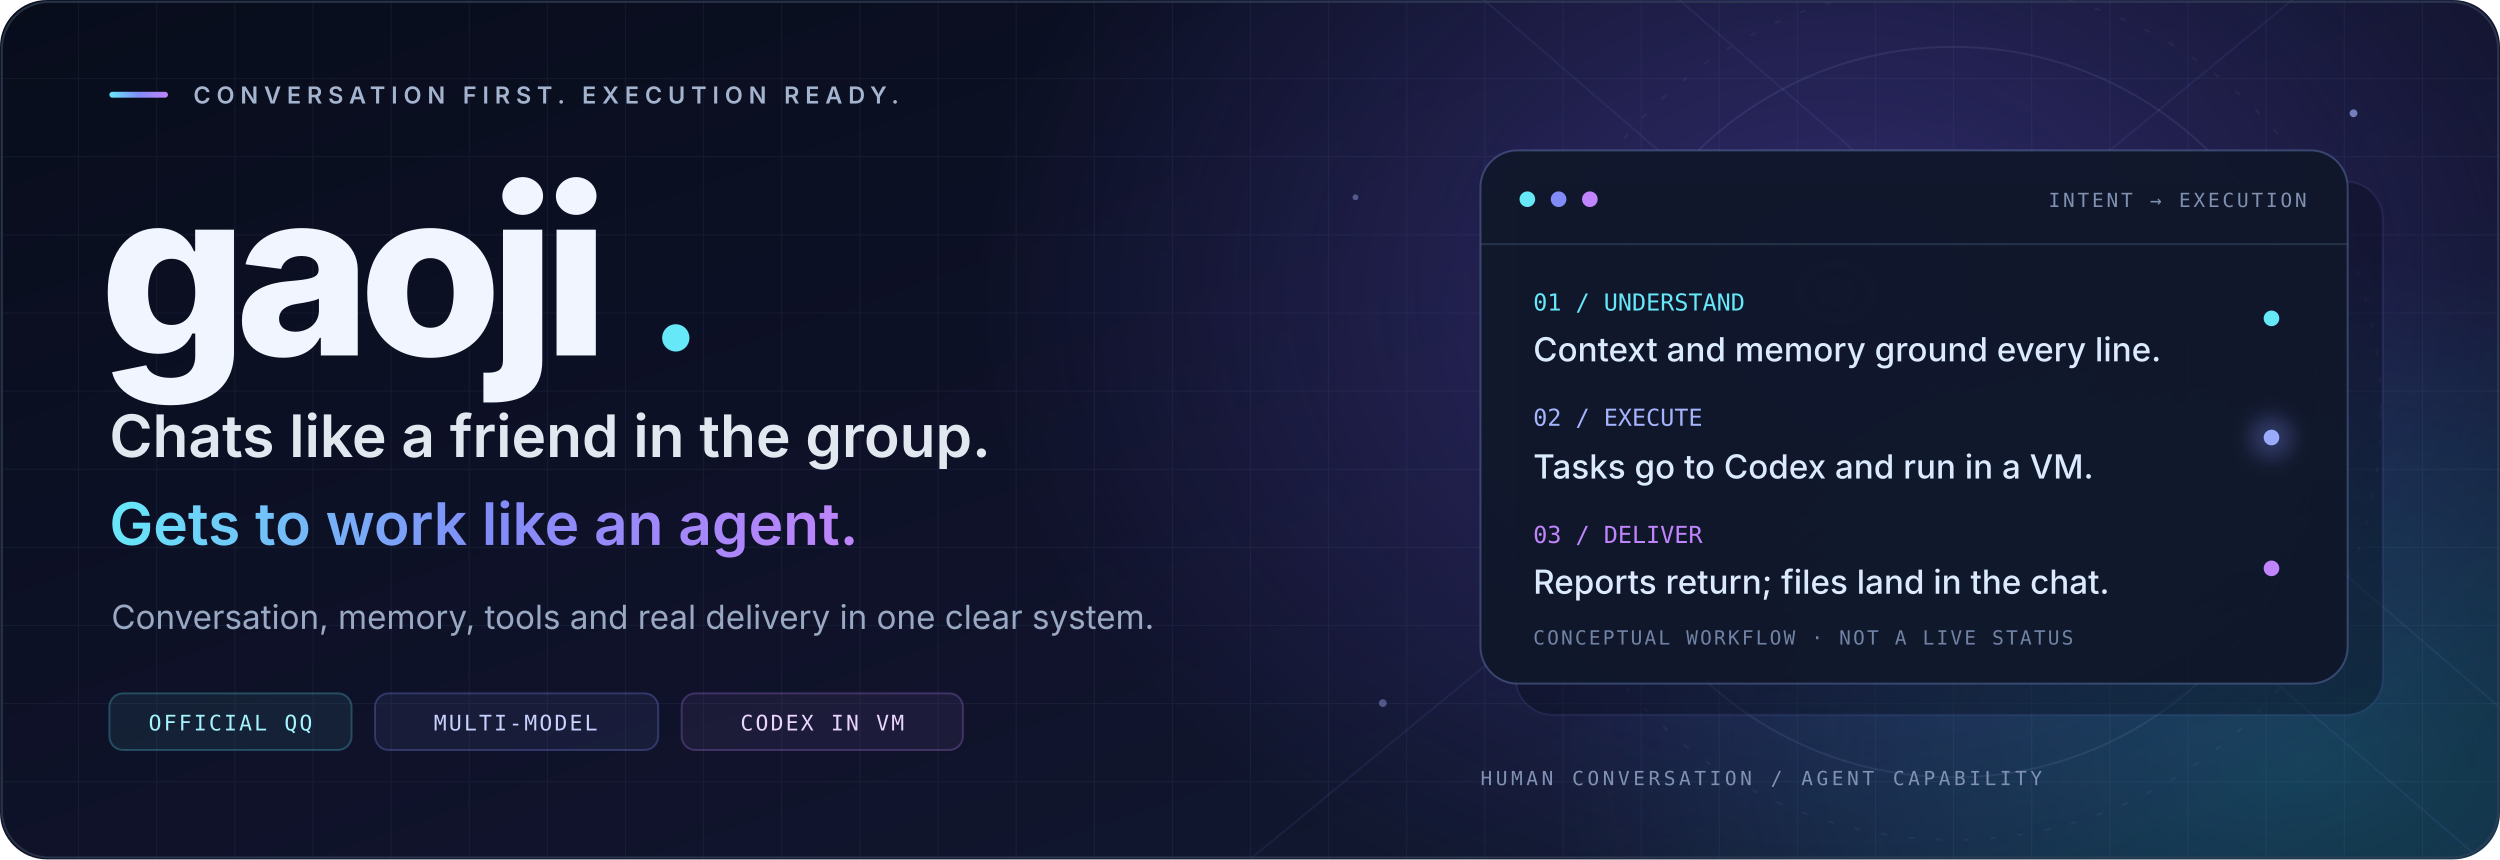
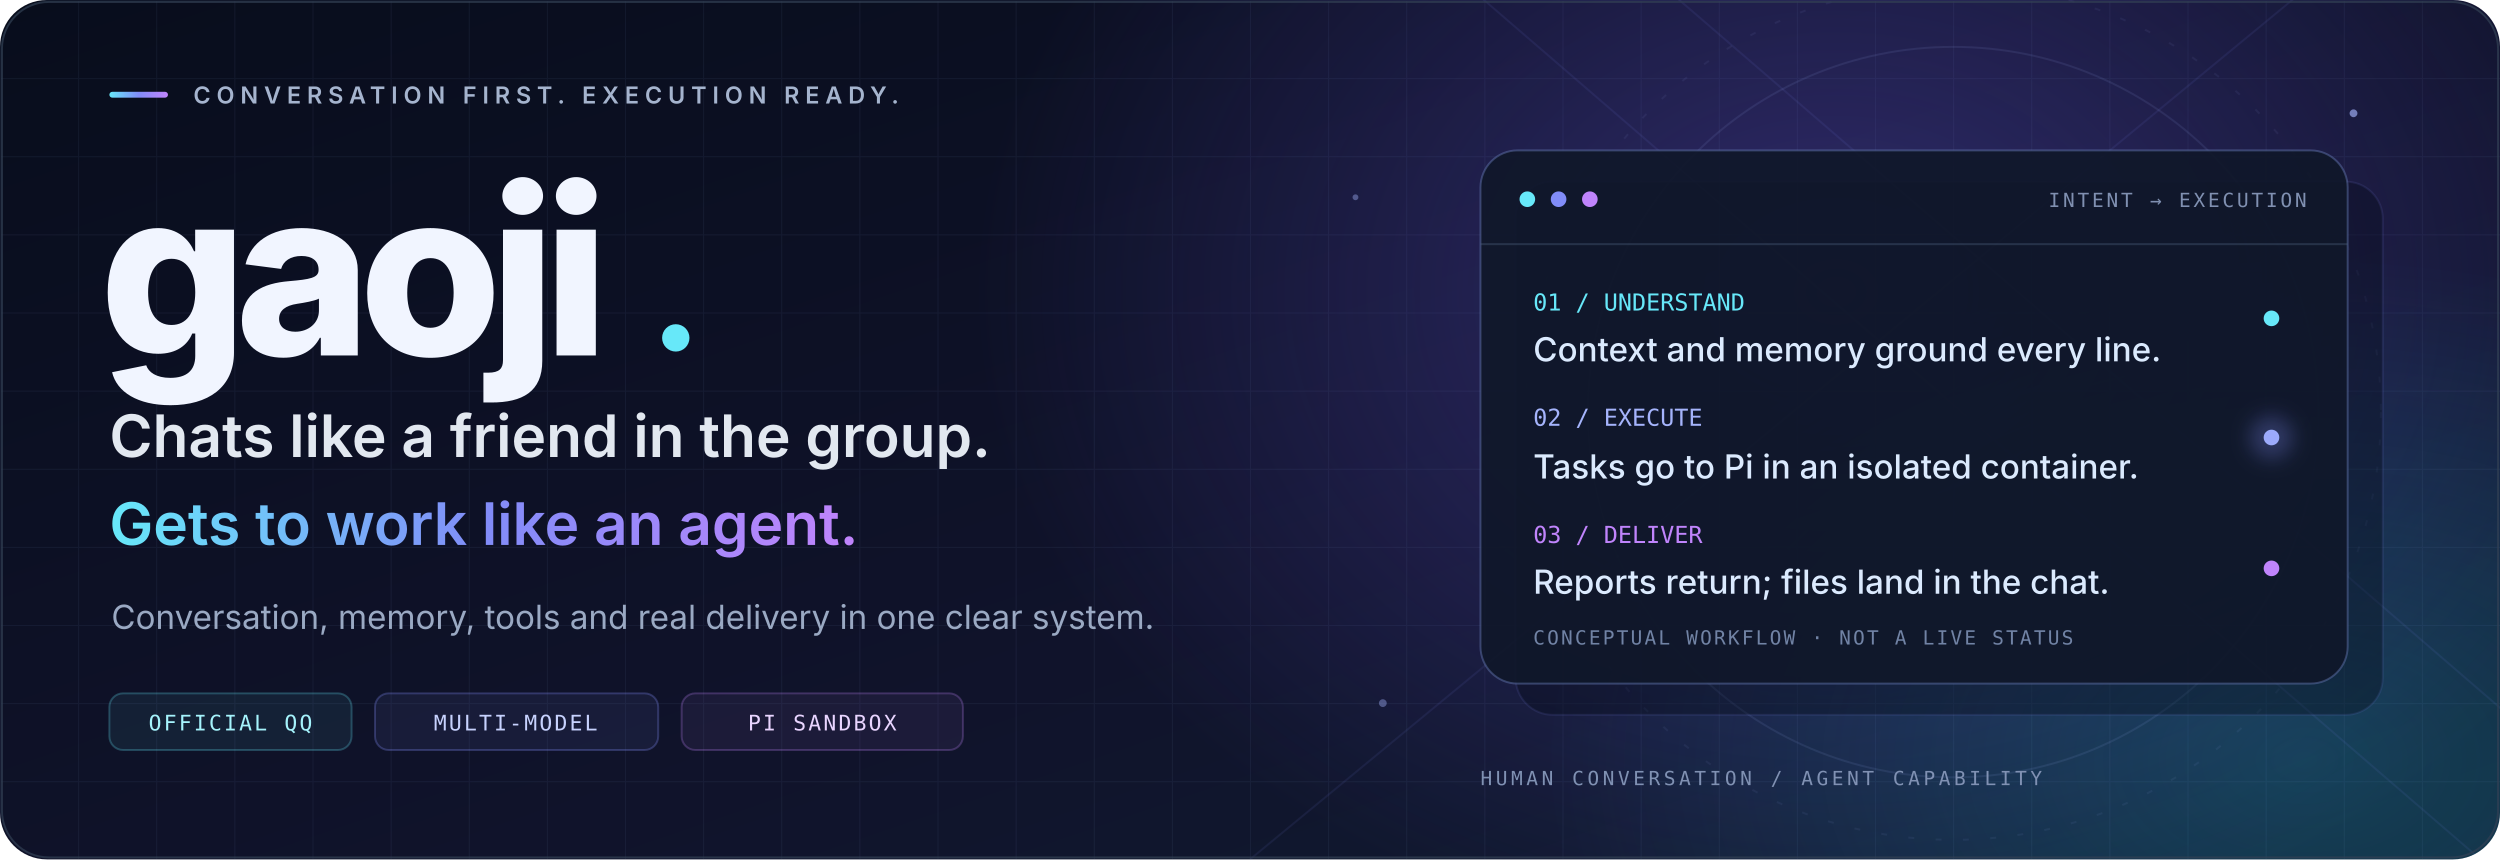
<svg xmlns="http://www.w3.org/2000/svg" width="1280" height="440" viewBox="0 0 1280 440" role="img" aria-labelledby="title desc">
  <defs>
    <linearGradient id="bg" x1="0" y1="0" x2="1" y2="1">
      <stop stop-color="#080d1c" />
      <stop offset=".6" stop-color="#10132b" />
      <stop offset="1" stop-color="#111d32" />
    </linearGradient>
    <linearGradient id="accent" x1="0" y1="0" x2="1" y2="0">
      <stop stop-color="#67e8f9" />
      <stop offset=".5" stop-color="#818cf8" />
      <stop offset="1" stop-color="#c084fc" />
    </linearGradient>
    <radialGradient id="aurora">
      <stop stop-color="#6554d8" stop-opacity=".38" />
      <stop offset="1" stop-color="#6554d8" stop-opacity="0" />
    </radialGradient>
    <radialGradient id="cyan">
      <stop stop-color="#22d3ee" stop-opacity=".2" />
      <stop offset="1" stop-color="#22d3ee" stop-opacity="0" />
    </radialGradient>
    <pattern id="grid" width="40" height="40" patternUnits="userSpaceOnUse">
      <path d="M40 0H0V40" fill="none" stroke="#8da4d6" stroke-opacity=".07" />
    </pattern>
    <clipPath id="clip">
      <rect width="1280" height="440" rx="24" />
    </clipPath>
    <filter id="glow" x="-80%" y="-80%" width="260%" height="260%">
      <feGaussianBlur stdDeviation="5" />
    </filter>
  </defs>
  <g clip-path="url(#clip)">
    <rect width="1280" height="440" fill="url(#bg)" />
    <rect width="1280" height="440" fill="url(#grid)" />
    <ellipse cx="940" cy="150" rx="440" ry="340" fill="url(#aurora)" />
    <ellipse cx="1180" cy="390" rx="390" ry="260" fill="url(#cyan)" />
    <path d="M725-30 1270 440M825-30 1370 440M640 440 1210-30" stroke="#818cf8" stroke-opacity=".09" fill="none" />
    <circle cx="1000" cy="211" r="187" fill="none" stroke="#a5b4fc" stroke-opacity=".1" />
    <circle cx="1000" cy="211" r="219" fill="none" stroke="#a5b4fc" stroke-opacity=".07" stroke-dasharray="3 11" />
    <rect x="1" y="1" width="1278" height="438" rx="24" fill="none" stroke="#334155" stroke-opacity=".7" />
    <rect x="56" y="47" width="30" height="3" rx="1.5" fill="url(#accent)" />
    <g font-family="Inter, -apple-system, BlinkMacSystemFont, 'Segoe UI', Arial, sans-serif">
      <text x="99" y="53" fill="#a5b4ce" font-size="12" font-weight="600" letter-spacing="3">CONVERSATION FIRST. EXECUTION READY.</text>
      <text x="51" y="182" fill="#f1f5ff" font-size="118" font-weight="800" letter-spacing="-6">gaoji</text>
      <circle cx="346" cy="173" r="7" fill="#67e8f9" />
      <text x="56" y="234" fill="#e2e8f0" font-size="30" font-weight="600">Chats like a friend in the group.</text>
      <text x="56" y="279" fill="url(#accent)" font-size="30" font-weight="600">Gets to work like an agent.</text>
      <text x="57" y="322" fill="#9aa9c3" font-size="17">Conversation, memory, tools and real delivery in one clear system.</text>
    </g>
    <g font-family="ui-monospace, SFMono-Regular, Consolas, monospace" font-size="11" letter-spacing="1.1">
      <rect x="56" y="355" width="124" height="29" rx="7" fill="#67e8f9" fill-opacity=".07" stroke="#67e8f9" stroke-opacity=".25" />
      <text x="118" y="374" fill="#a5f3fc" text-anchor="middle">OFFICIAL QQ</text>
      <rect x="192" y="355" width="145" height="29" rx="7" fill="#818cf8" fill-opacity=".08" stroke="#818cf8" stroke-opacity=".28" />
      <text x="264" y="374" fill="#c7d2fe" text-anchor="middle">MULTI-MODEL</text>
      <rect x="349" y="355" width="144" height="29" rx="7" fill="#c084fc" fill-opacity=".07" stroke="#c084fc" stroke-opacity=".25" />
-       <text x="421" y="374" fill="#e9d5ff" text-anchor="middle">CODEX IN VM</text>
+       <text x="421" y="374" fill="#e9d5ff" text-anchor="middle">PI SANDBOX</text>
    </g>
    <g transform="translate(758 77)">
      <rect x="18" y="16" width="444" height="273" rx="19" fill="#050914" fill-opacity=".35" stroke="#818cf8" stroke-opacity=".12" />
      <rect width="444" height="273" rx="19" fill="#10172a" fill-opacity=".92" stroke="#687bb6" stroke-opacity=".45" />
      <path d="M0 48H444" stroke="#526582" stroke-opacity=".35" />
      <circle cx="24" cy="25" r="4" fill="#67e8f9" />
      <circle cx="40" cy="25" r="4" fill="#818cf8" />
      <circle cx="56" cy="25" r="4" fill="#c084fc" />
      <g font-family="ui-monospace, SFMono-Regular, Consolas, monospace">
        <text x="423" y="29" fill="#8090b1" font-size="10" letter-spacing="1.4" text-anchor="end">INTENT → EXECUTION</text>
        <text x="27" y="82" fill="#67e8f9" font-size="12">01 / UNDERSTAND</text>
        <text x="27" y="141" fill="#a5b4fc" font-size="12">02 / EXECUTE</text>
        <text x="27" y="201" fill="#c084fc" font-size="12">03 / DELIVER</text>
      </g>
      <g font-family="Inter, -apple-system, BlinkMacSystemFont, 'Segoe UI', Arial, sans-serif" font-size="17" font-weight="500">
        <text x="27" y="108" fill="#dbeafe">Context and memory ground every line.</text>
-         <text x="27" y="168" fill="#dbeafe">Tasks go to Codex and run in a VM.</text>
+         <text x="27" y="168" fill="#dbeafe">Tasks go to Pi in an isolated container.</text>
        <text x="27" y="227" fill="#dbeafe">Reports return; files land in the chat.</text>
      </g>
      <path d="M405 86V214" stroke="url(#accent)" stroke-opacity=".65" stroke-width="2" />
      <circle cx="405" cy="86" r="4" fill="#67e8f9" />
      <circle cx="405" cy="147" r="4" fill="#a5b4fc" />
      <circle cx="405" cy="214" r="4" fill="#c084fc" />
      <circle cx="405" cy="147" r="11" fill="#818cf8" opacity=".28" filter="url(#glow)" />
      <text x="27" y="253" fill="#7183a5" font-family="ui-monospace, SFMono-Regular, Consolas, monospace" font-size="10" letter-spacing="1.1">CONCEPTUAL WORKFLOW · NOT A LIVE STATUS</text>
    </g>
    <g fill="#a5b4fc">
      <circle cx="1205" cy="58" r="2" opacity=".65" />
      <circle cx="708" cy="360" r="2" opacity=".4" />
      <circle cx="694" cy="101" r="1.5" opacity=".4" />
    </g>
    <path d="M758 382H1202" stroke="url(#accent)" stroke-opacity=".2" />
    <text x="758" y="402" fill="#8091b3" font-family="ui-monospace, SFMono-Regular, Consolas, monospace" font-size="10" letter-spacing="1.8">HUMAN CONVERSATION / AGENT CAPABILITY</text>
  </g>
</svg>
